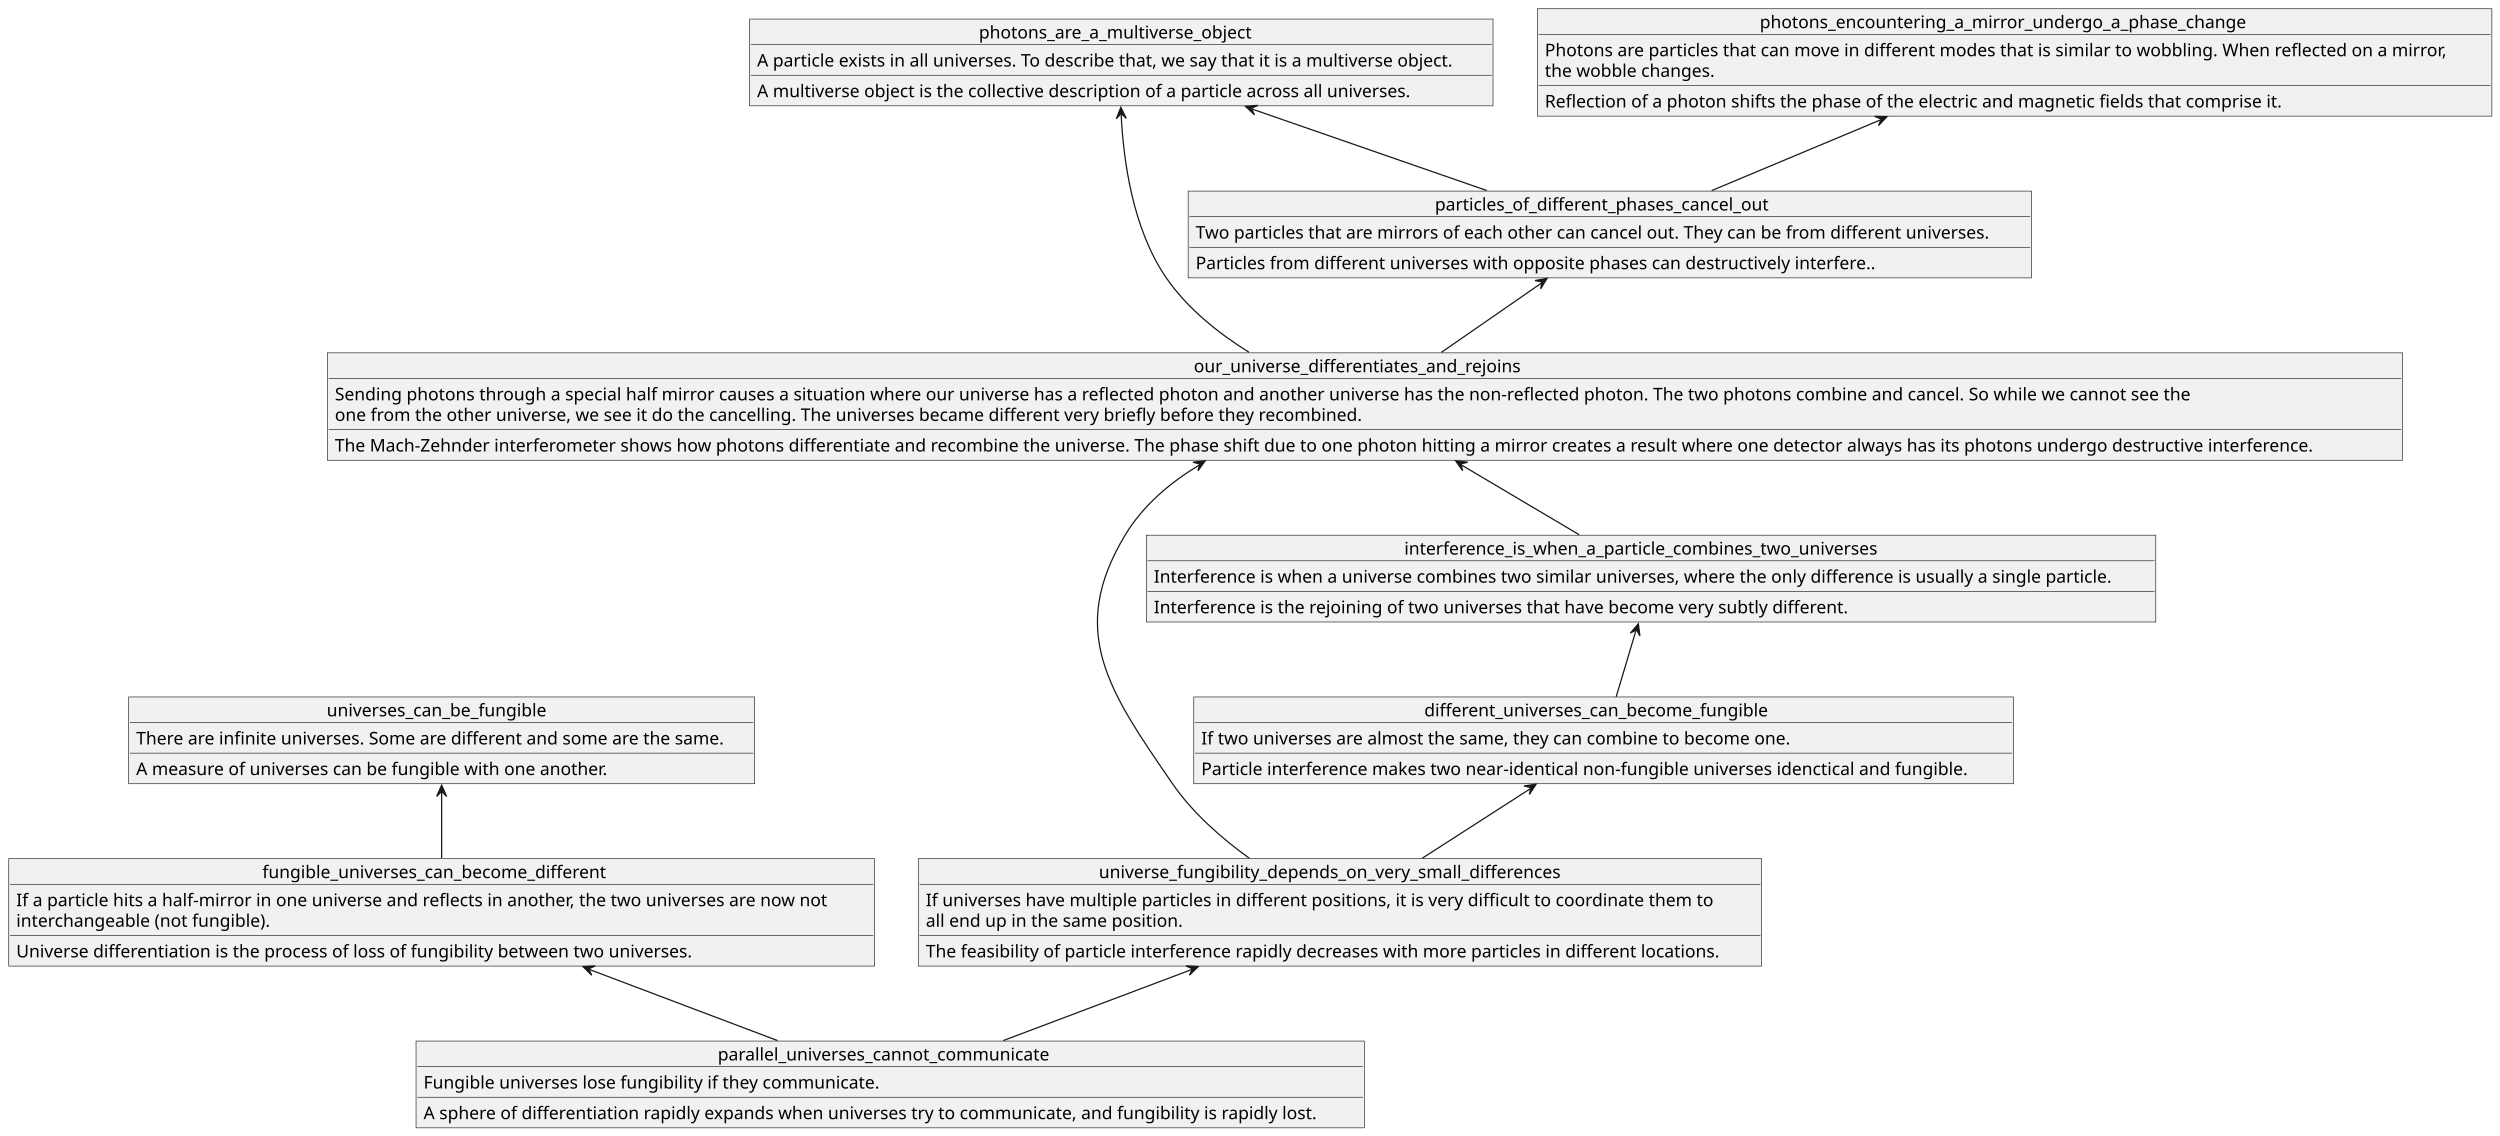
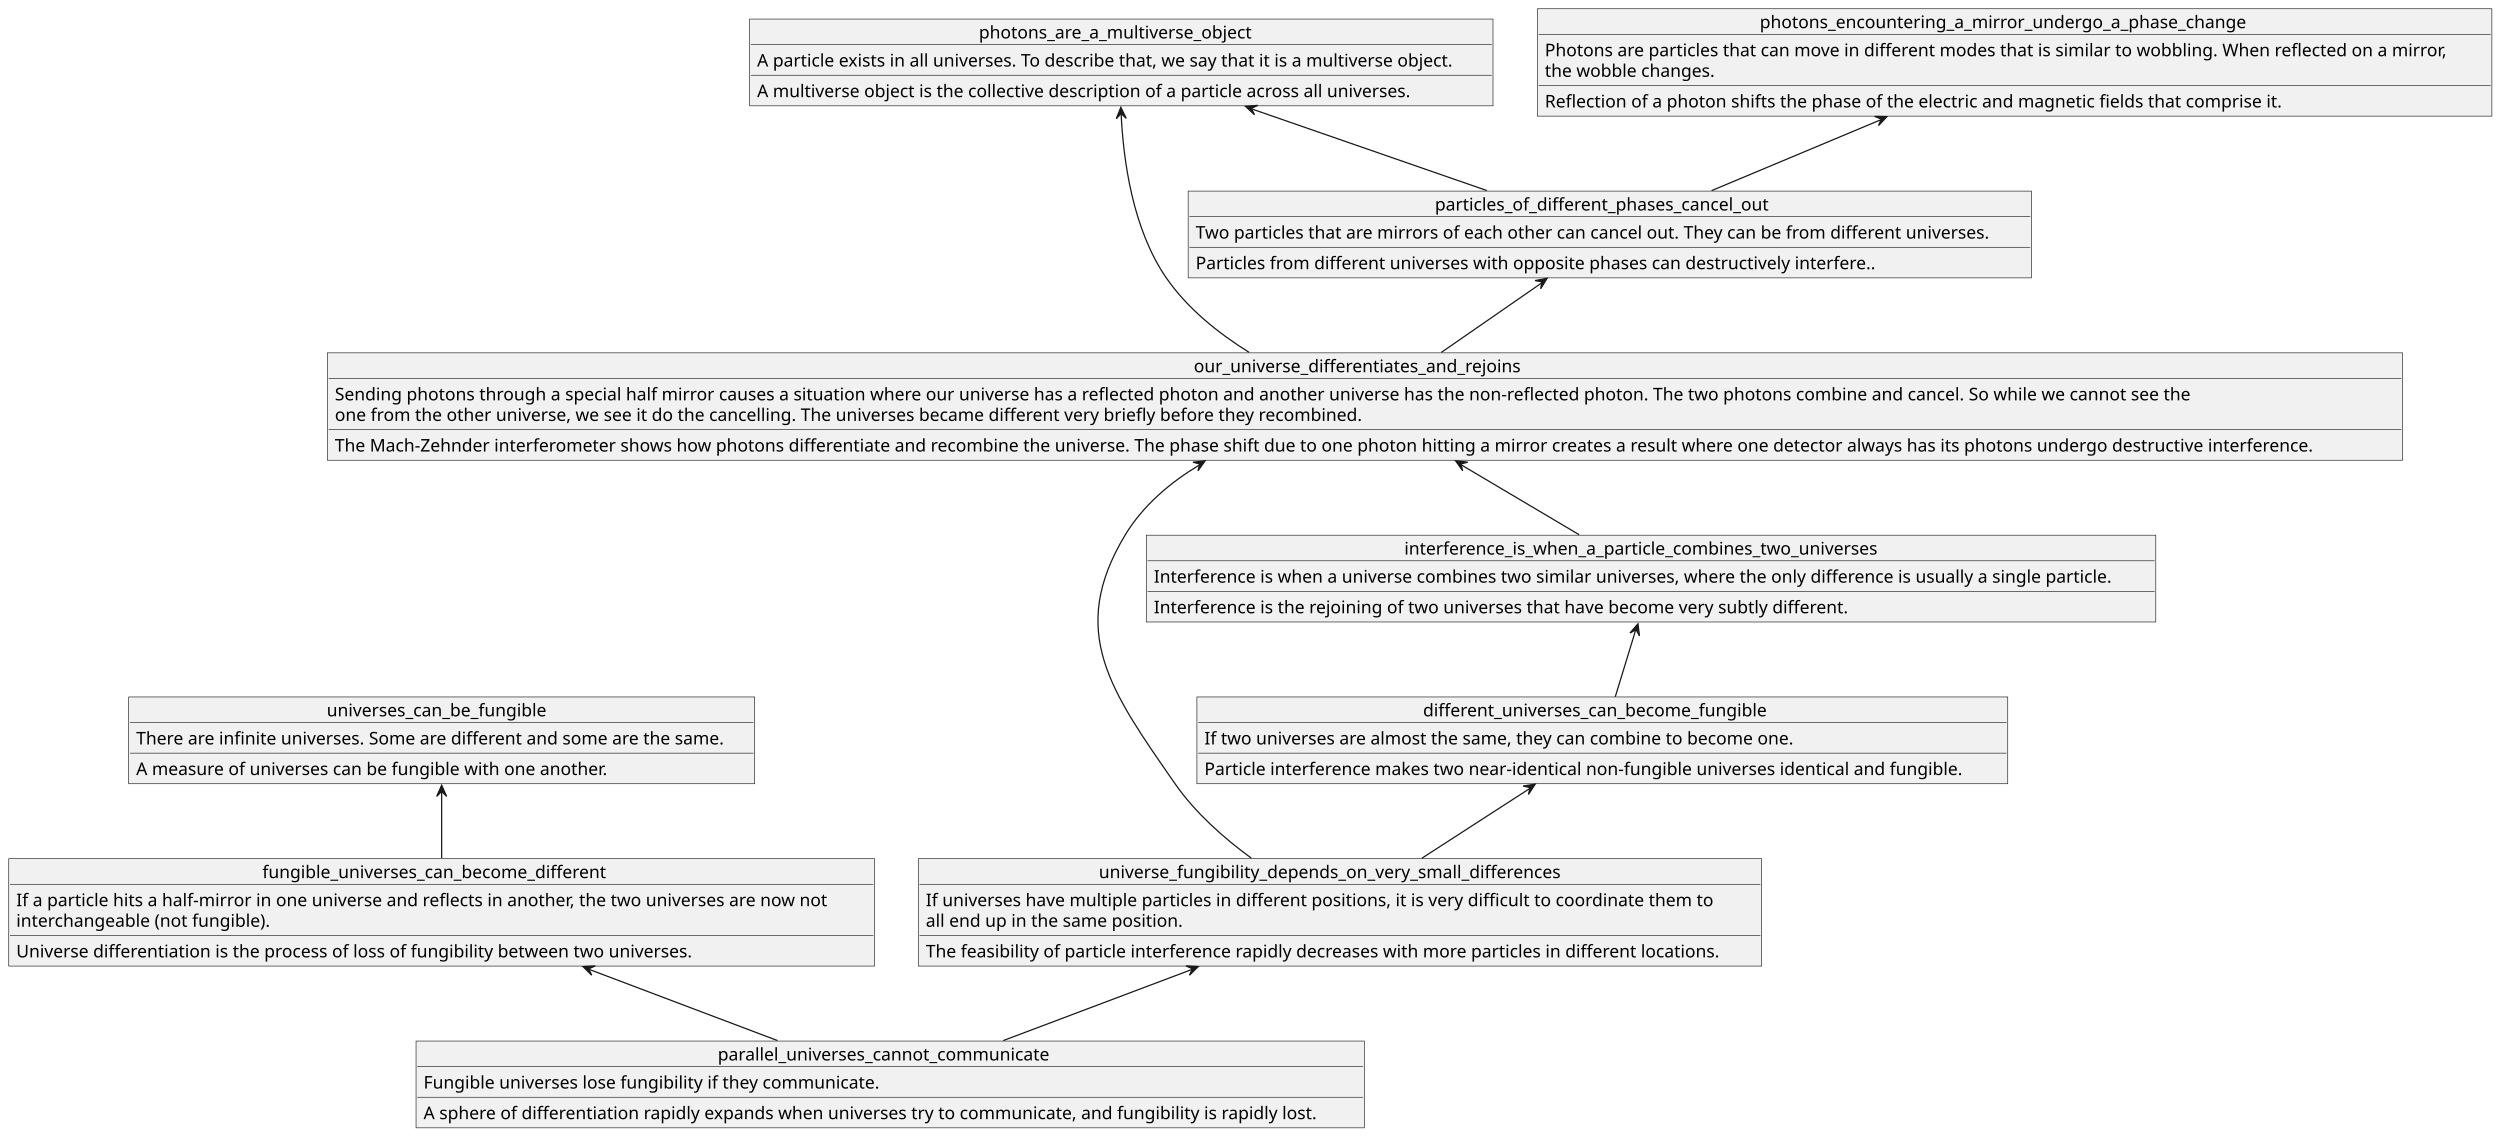
<svg xmlns="http://www.w3.org/2000/svg" contentStyleType="text/css" height="909px" preserveAspectRatio="none" style="width:2001px;height:909px;background:#FFFFFF;" version="1.1" viewBox="0 0 2001 909" width="2001px" zoomAndPan="magnify">
  <defs />
  <g>
    <g id="elem_parallel_universes_cannot_communicate">
      <rect fill="#F1F1F1" height="69.465" style="stroke:#181818;stroke-width:0.5;" width="759" x="333" y="833.26" />
      <text fill="#000000" font-family="sans-serif" font-size="14" lengthAdjust="spacing" textLength="276" x="574.5" y="848.795">parallel_universes_cannot_communicate</text>
      <line style="stroke:#181818;stroke-width:0.5;" x1="334" x2="1091" y1="853.748" y2="853.748" />
      <text fill="#000000" font-family="sans-serif" font-size="14" lengthAdjust="spacing" textLength="380" x="339" y="871.283">Fungible universes lose fungibility if they communicate.</text>
      <line style="stroke:#181818;stroke-width:0.5;" x1="334" x2="1091" y1="878.237" y2="878.237" />
      <text fill="#000000" font-family="sans-serif" font-size="14" lengthAdjust="spacing" textLength="747" x="339" y="895.772">A sphere of differentiation rapidly expands when universes try to communicate, and fungibility is rapidly lost.</text>
    </g>
    <g id="elem_fungible_universes_can_become_different">
      <rect fill="#F1F1F1" height="85.953" style="stroke:#181818;stroke-width:0.5;" width="693" x="7" y="687.3" />
      <text fill="#000000" font-family="sans-serif" font-size="14" lengthAdjust="spacing" textLength="287" x="210" y="702.835">fungible_universes_can_become_different</text>
      <line style="stroke:#181818;stroke-width:0.5;" x1="8" x2="699" y1="707.788" y2="707.788" />
      <text fill="#000000" font-family="sans-serif" font-size="14" lengthAdjust="spacing" textLength="681" x="13" y="725.323">If a particle hits a half-mirror in one universe and reflects in another, the two universes are now not</text>
      <text fill="#000000" font-family="sans-serif" font-size="14" lengthAdjust="spacing" textLength="213" x="13" y="741.812">interchangeable (not fungible).</text>
      <line style="stroke:#181818;stroke-width:0.5;" x1="8" x2="699" y1="748.765" y2="748.765" />
      <text fill="#000000" font-family="sans-serif" font-size="14" lengthAdjust="spacing" textLength="563" x="13" y="766.3">Universe differentiation is the process of loss of fungibility between two universes.</text>
    </g>
    <g id="elem_universe_fungibility_depends_on_very_small_differences">
      <rect fill="#F1F1F1" height="85.953" style="stroke:#181818;stroke-width:0.5;" width="675" x="735" y="687.3" />
      <text fill="#000000" font-family="sans-serif" font-size="14" lengthAdjust="spacing" textLength="386" x="879.5" y="702.835">universe_fungibility_depends_on_very_small_differences</text>
      <line style="stroke:#181818;stroke-width:0.5;" x1="736" x2="1409" y1="707.788" y2="707.788" />
      <text fill="#000000" font-family="sans-serif" font-size="14" lengthAdjust="spacing" textLength="656" x="741" y="725.323">If universes have multiple particles in different positions, it is very difficult to coordinate them to</text>
      <text fill="#000000" font-family="sans-serif" font-size="14" lengthAdjust="spacing" textLength="215" x="741" y="741.812">all end up in the same position.</text>
      <line style="stroke:#181818;stroke-width:0.5;" x1="736" x2="1409" y1="748.765" y2="748.765" />
      <text fill="#000000" font-family="sans-serif" font-size="14" lengthAdjust="spacing" textLength="663" x="741" y="766.3">The feasibility of particle interference rapidly decreases with more particles in different locations.</text>
    </g>
    <g id="elem_universes_can_be_fungible">
      <rect fill="#F1F1F1" height="69.465" style="stroke:#181818;stroke-width:0.5;" width="501" x="103" y="557.84" />
      <text fill="#000000" font-family="sans-serif" font-size="14" lengthAdjust="spacing" textLength="184" x="261.5" y="573.375">universes_can_be_fungible</text>
      <line style="stroke:#181818;stroke-width:0.5;" x1="104" x2="603" y1="578.328" y2="578.328" />
      <text fill="#000000" font-family="sans-serif" font-size="14" lengthAdjust="spacing" textLength="489" x="109" y="595.863">There are infinite universes. Some are different and some are the same.</text>
      <line style="stroke:#181818;stroke-width:0.5;" x1="104" x2="603" y1="602.817" y2="602.817" />
      <text fill="#000000" font-family="sans-serif" font-size="14" lengthAdjust="spacing" textLength="395" x="109" y="620.352">A measure of universes can be fungible with one another.</text>
    </g>
    <g id="elem_different_universes_can_become_fungible">
-       <rect fill="#F1F1F1" height="69.465" style="stroke:#181818;stroke-width:0.5;" width="656" x="955.5" y="557.84" />
-       <text fill="#000000" font-family="sans-serif" font-size="14" lengthAdjust="spacing" textLength="287" x="1140" y="573.375">different_universes_can_become_fungible</text>
-       <line style="stroke:#181818;stroke-width:0.5;" x1="956.5" x2="1610.5" y1="578.328" y2="578.328" />
-       <text fill="#000000" font-family="sans-serif" font-size="14" lengthAdjust="spacing" textLength="487" x="961.5" y="595.863">If two universes are almost the same, they can combine to become one.</text>
-       <line style="stroke:#181818;stroke-width:0.5;" x1="956.5" x2="1610.5" y1="602.817" y2="602.817" />
-       <text fill="#000000" font-family="sans-serif" font-size="14" lengthAdjust="spacing" textLength="644" x="961.5" y="620.352">Particle interference makes two near-identical non-fungible universes idenctical and fungible.</text>
+       <rect fill="#F1F1F1" height="69.465" style="stroke:#181818;stroke-width:0.5;" width="649" x="958" y="557.84" />
+       <text fill="#000000" font-family="sans-serif" font-size="14" lengthAdjust="spacing" textLength="287" x="1139" y="573.375">different_universes_can_become_fungible</text>
+       <line style="stroke:#181818;stroke-width:0.5;" x1="959" x2="1606" y1="578.328" y2="578.328" />
+       <text fill="#000000" font-family="sans-serif" font-size="14" lengthAdjust="spacing" textLength="487" x="964" y="595.863">If two universes are almost the same, they can combine to become one.</text>
+       <line style="stroke:#181818;stroke-width:0.5;" x1="959" x2="1606" y1="602.817" y2="602.817" />
+       <text fill="#000000" font-family="sans-serif" font-size="14" lengthAdjust="spacing" textLength="637" x="964" y="620.352">Particle interference makes two near-identical non-fungible universes identical and fungible.</text>
    </g>
    <g id="elem_our_universe_differentiates_and_rejoins">
      <rect fill="#F1F1F1" height="85.953" style="stroke:#181818;stroke-width:0.5;" width="1661" x="262" y="282.42" />
      <text fill="#000000" font-family="sans-serif" font-size="14" lengthAdjust="spacing" textLength="274" x="955.5" y="297.955">our_universe_differentiates_and_rejoins</text>
      <line style="stroke:#181818;stroke-width:0.5;" x1="263" x2="1922" y1="302.908" y2="302.908" />
      <text fill="#000000" font-family="sans-serif" font-size="14" lengthAdjust="spacing" textLength="1551" x="268" y="320.443">Sending photons through a special half mirror causes a situation where our universe has a reflected photon and another universe has the non-reflected photon. The two photons combine and cancel. So while we cannot see the</text>
      <text fill="#000000" font-family="sans-serif" font-size="14" lengthAdjust="spacing" textLength="854" x="268" y="336.932">one from the other universe, we see it do the cancelling. The universes became different very briefly before they recombined.</text>
      <line style="stroke:#181818;stroke-width:0.5;" x1="263" x2="1922" y1="343.885" y2="343.885" />
      <text fill="#000000" font-family="sans-serif" font-size="14" lengthAdjust="spacing" textLength="1649" x="268" y="361.42">The Mach-Zehnder interferometer shows how photons differentiate and recombine the universe. The phase shift due to one photon hitting a mirror creates a result where one detector always has its photons undergo destructive interference.</text>
    </g>
    <g id="elem_interference_is_when_a_particle_combines_two_universes">
      <rect fill="#F1F1F1" height="69.465" style="stroke:#181818;stroke-width:0.5;" width="808" x="917.5" y="428.37" />
      <text fill="#000000" font-family="sans-serif" font-size="14" lengthAdjust="spacing" textLength="395" x="1124" y="443.905">interference_is_when_a_particle_combines_two_universes</text>
      <line style="stroke:#181818;stroke-width:0.5;" x1="918.5" x2="1724.5" y1="448.858" y2="448.858" />
      <text fill="#000000" font-family="sans-serif" font-size="14" lengthAdjust="spacing" textLength="796" x="923.5" y="466.393">Interference is when a universe combines two similar universes, where the only difference is usually a single particle.</text>
      <line style="stroke:#181818;stroke-width:0.5;" x1="918.5" x2="1724.5" y1="473.347" y2="473.347" />
      <text fill="#000000" font-family="sans-serif" font-size="14" lengthAdjust="spacing" textLength="575" x="923.5" y="490.882">Interference is the rejoining of two universes that have become very subtly different.</text>
    </g>
    <g id="elem_photons_are_a_multiverse_object">
      <rect fill="#F1F1F1" height="69.465" style="stroke:#181818;stroke-width:0.5;" width="595" x="600" y="15.25" />
      <text fill="#000000" font-family="sans-serif" font-size="14" lengthAdjust="spacing" textLength="228" x="783.5" y="30.785">photons_are_a_multiverse_object</text>
      <line style="stroke:#181818;stroke-width:0.5;" x1="601" x2="1194" y1="35.738" y2="35.738" />
      <text fill="#000000" font-family="sans-serif" font-size="14" lengthAdjust="spacing" textLength="583" x="606" y="53.273">A particle exists in all universes. To describe that, we say that it is a multiverse object.</text>
      <line style="stroke:#181818;stroke-width:0.5;" x1="601" x2="1194" y1="60.227" y2="60.227" />
      <text fill="#000000" font-family="sans-serif" font-size="14" lengthAdjust="spacing" textLength="546" x="606" y="77.762">A multiverse object is the collective description of a particle across all universes.</text>
    </g>
    <g id="elem_particles_of_different_phases_cancel_out">
      <rect fill="#F1F1F1" height="69.465" style="stroke:#181818;stroke-width:0.5;" width="675" x="951" y="152.95" />
      <text fill="#000000" font-family="sans-serif" font-size="14" lengthAdjust="spacing" textLength="280" x="1148.5" y="168.485">particles_of_different_phases_cancel_out</text>
      <line style="stroke:#181818;stroke-width:0.5;" x1="952" x2="1625" y1="173.438" y2="173.438" />
      <text fill="#000000" font-family="sans-serif" font-size="14" lengthAdjust="spacing" textLength="663" x="957" y="190.973">Two particles that are mirrors of each other can cancel out. They can be from different universes.</text>
      <line style="stroke:#181818;stroke-width:0.5;" x1="952" x2="1625" y1="197.927" y2="197.927" />
      <text fill="#000000" font-family="sans-serif" font-size="14" lengthAdjust="spacing" textLength="564" x="957" y="215.462">Particles from different universes with opposite phases can destructively interfere..</text>
    </g>
    <g id="elem_photons_encountering_a_mirror_undergo_a_phase_change">
      <rect fill="#F1F1F1" height="85.953" style="stroke:#181818;stroke-width:0.5;" width="764" x="1230.5" y="7" />
      <text fill="#000000" font-family="sans-serif" font-size="14" lengthAdjust="spacing" textLength="408" x="1408.5" y="22.535">photons_encountering_a_mirror_undergo_a_phase_change</text>
      <line style="stroke:#181818;stroke-width:0.5;" x1="1231.5" x2="1993.5" y1="27.488" y2="27.488" />
      <text fill="#000000" font-family="sans-serif" font-size="14" lengthAdjust="spacing" textLength="752" x="1236.5" y="45.023">Photons are particles that can move in different modes that is similar to wobbling. When reflected on a mirror,</text>
      <text fill="#000000" font-family="sans-serif" font-size="14" lengthAdjust="spacing" textLength="141" x="1236.5" y="61.512">the wobble changes.</text>
      <line style="stroke:#181818;stroke-width:0.5;" x1="1231.5" x2="1993.5" y1="68.465" y2="68.465" />
      <text fill="#000000" font-family="sans-serif" font-size="14" lengthAdjust="spacing" textLength="614" x="1236.5" y="86">Reflection of a photon shifts the phase of the electric and magnetic fields that comprise it.</text>
    </g>
    <g id="link_fungible_universes_can_become_different_parallel_universes_cannot_communicate">
      <path codeLine="7" d="M470.96,775.68 C520.13,794.27 576.39,815.53 622.23,832.86 " fill="none" id="fungible_universes_can_become_different-backto-parallel_universes_cannot_communicate" style="stroke:#181818;stroke-width:1.0;" />
      <polygon fill="#181818" points="466.61,773.66,473.607,780.591,471.285,775.433,476.443,773.111,466.61,773.66" style="stroke:#181818;stroke-width:1.0;" />
    </g>
    <g id="link_universe_fungibility_depends_on_very_small_differences_parallel_universes_cannot_communicate">
      <path codeLine="8" d="M954.71,775.68 C905.41,794.27 848.99,815.53 803.02,832.86 " fill="none" id="universe_fungibility_depends_on_very_small_differences-backto-parallel_universes_cannot_communicate" style="stroke:#181818;stroke-width:1.0;" />
      <polygon fill="#181818" points="959.07,773.66,949.238,773.085,954.39,775.42,952.054,780.572,959.07,773.66" style="stroke:#181818;stroke-width:1.0;" />
    </g>
    <g id="link_universes_can_be_fungible_fungible_universes_can_become_different">
      <path codeLine="16" d="M353.5,633.07 C353.5,649.93 353.5,669.65 353.5,686.83 " fill="none" id="universes_can_be_fungible-backto-fungible_universes_can_become_different" style="stroke:#181818;stroke-width:1.0;" />
      <polygon fill="#181818" points="353.5,628.46,349.5,637.46,353.5,633.46,357.5,637.46,353.5,628.46" style="stroke:#181818;stroke-width:1.0;" />
    </g>
    <g id="link_different_universes_can_become_fungible_universe_fungibility_depends_on_very_small_differences">
-       <path codeLine="24" d="M1225.55,630.84 C1198.54,648.21 1166.27,668.97 1138.35,686.93 " fill="none" id="different_universes_can_become_fungible-backto-universe_fungibility_depends_on_very_small_differences" style="stroke:#181818;stroke-width:1.0;" />
-       <polygon fill="#181818" points="1229.53,627.64,1219.794,629.127,1225.32,630.337,1224.11,635.863,1229.53,627.64" style="stroke:#181818;stroke-width:1.0;" />
+       <path codeLine="24" d="M1224.82,630.84 C1197.94,648.21 1165.83,668.97 1138.03,686.93 " fill="none" id="different_universes_can_become_fungible-backto-universe_fungibility_depends_on_very_small_differences" style="stroke:#181818;stroke-width:1.0;" />
+       <polygon fill="#181818" points="1228.78,627.64,1219.05,629.165,1224.581,630.354,1223.392,635.885,1228.78,627.64" style="stroke:#181818;stroke-width:1.0;" />
    </g>
    <g id="link_our_universe_differentiates_and_rejoins_universe_fungibility_depends_on_very_small_differences">
-       <path codeLine="25" d="M960.48,371.86 C936.58,386.17 914.75,404.67 900.5,428.37 C854.12,505.52 887.46,553.16 938.5,627.3 C954.5,650.54 977.47,670.75 999.9,686.91 " fill="none" id="our_universe_differentiates_and_rejoins-backto-universe_fungibility_depends_on_very_small_differences" style="stroke:#181818;stroke-width:1.0;" />
+       <path codeLine="25" d="M960.48,371.86 C936.58,386.17 914.75,404.67 900.5,428.37 C854.03,505.66 889.11,553.2 940.5,627.3 C956.51,650.38 979.34,670.62 1001.52,686.84 " fill="none" id="our_universe_differentiates_and_rejoins-backto-universe_fungibility_depends_on_very_small_differences" style="stroke:#181818;stroke-width:1.0;" />
      <polygon fill="#181818" points="964.61,368.86,954.821,369.946,960.293,371.382,958.856,376.853,964.61,368.86" style="stroke:#181818;stroke-width:1.0;" />
    </g>
    <g id="link_interference_is_when_a_particle_combines_two_universes_different_universes_can_become_fungible">
-       <path codeLine="38" d="M1309.61,504 C1304.46,521.26 1298.5,541.24 1293.58,557.76 " fill="none" id="interference_is_when_a_particle_combines_two_universes-backto-different_universes_can_become_fungible" style="stroke:#181818;stroke-width:1.0;" />
-       <polygon fill="#181818" points="1311.32,499.26,1304.919,506.745,1309.894,504.052,1312.586,509.027,1311.32,499.26" style="stroke:#181818;stroke-width:1.0;" />
+       <path codeLine="38" d="M1309.43,503.55 C1304.12,520.91 1297.94,541.1 1292.84,557.76 " fill="none" id="interference_is_when_a_particle_combines_two_universes-backto-different_universes_can_become_fungible" style="stroke:#181818;stroke-width:1.0;" />
+       <polygon fill="#181818" points="1311.05,499.26,1304.582,506.687,1309.581,504.039,1312.228,509.038,1311.05,499.26" style="stroke:#181818;stroke-width:1.0;" />
    </g>
    <g id="link_photons_are_a_multiverse_object_our_universe_differentiates_and_rejoins">
      <path codeLine="46" d="M897.34,90.7 C899.03,127.8 906.46,183.21 933.5,222.42 C950.26,246.72 974.88,266.53 999.77,282.02 " fill="none" id="photons_are_a_multiverse_object-backto-our_universe_differentiates_and_rejoins" style="stroke:#181818;stroke-width:1.0;" />
      <polygon fill="#181818" points="897.11,85.91,893.473,95.063,897.31,90.906,901.466,94.743,897.11,85.91" style="stroke:#181818;stroke-width:1.0;" />
    </g>
    <g id="link_particles_of_different_phases_cancel_out_our_universe_differentiates_and_rejoins">
      <path codeLine="47" d="M1234.67,225.96 C1209.58,243.33 1179.61,264.08 1153.66,282.05 " fill="none" id="particles_of_different_phases_cancel_out-backto-our_universe_differentiates_and_rejoins" style="stroke:#181818;stroke-width:1.0;" />
      <polygon fill="#181818" points="1238.29,222.76,1228.612,224.585,1234.177,225.602,1233.159,231.167,1238.29,222.76" style="stroke:#181818;stroke-width:1.0;" />
    </g>
    <g id="link_our_universe_differentiates_and_rejoins_interference_is_when_a_particle_combines_two_universes">
      <path codeLine="54" d="M1168.95,371.7 C1199.95,390.07 1235.15,410.93 1263.92,427.98 " fill="none" id="our_universe_differentiates_and_rejoins-backto-interference_is_when_a_particle_combines_two_universes" style="stroke:#181818;stroke-width:1.0;" />
      <polygon fill="#181818" points="1165.02,368.78,1170.711,376.818,1169.318,371.336,1174.8,369.942,1165.02,368.78" style="stroke:#181818;stroke-width:1.0;" />
    </g>
    <g id="link_photons_are_a_multiverse_object_particles_of_different_phases_cancel_out">
      <path codeLine="67" d="M1001.53,87.08 C1059.99,107.38 1132.55,132.56 1190.08,152.53 " fill="none" id="photons_are_a_multiverse_object-backto-particles_of_different_phases_cancel_out" style="stroke:#181818;stroke-width:1.0;" />
      <polygon fill="#181818" points="996.91,85.14,1004.099,91.872,1001.633,86.781,1006.724,84.315,996.91,85.14" style="stroke:#181818;stroke-width:1.0;" />
    </g>
    <g id="link_photons_encountering_a_mirror_undergo_a_phase_change_particles_of_different_phases_cancel_out">
      <path codeLine="68" d="M1505.95,95.61 C1461.7,114.14 1411.18,135.3 1369.97,152.56 " fill="none" id="photons_encountering_a_mirror_undergo_a_phase_change-backto-particles_of_different_phases_cancel_out" style="stroke:#181818;stroke-width:1.0;" />
      <polygon fill="#181818" points="1510.32,93.36,1500.473,93.151,1505.709,95.293,1503.566,100.529,1510.32,93.36" style="stroke:#181818;stroke-width:1.0;" />
    </g>
  </g>
</svg>
